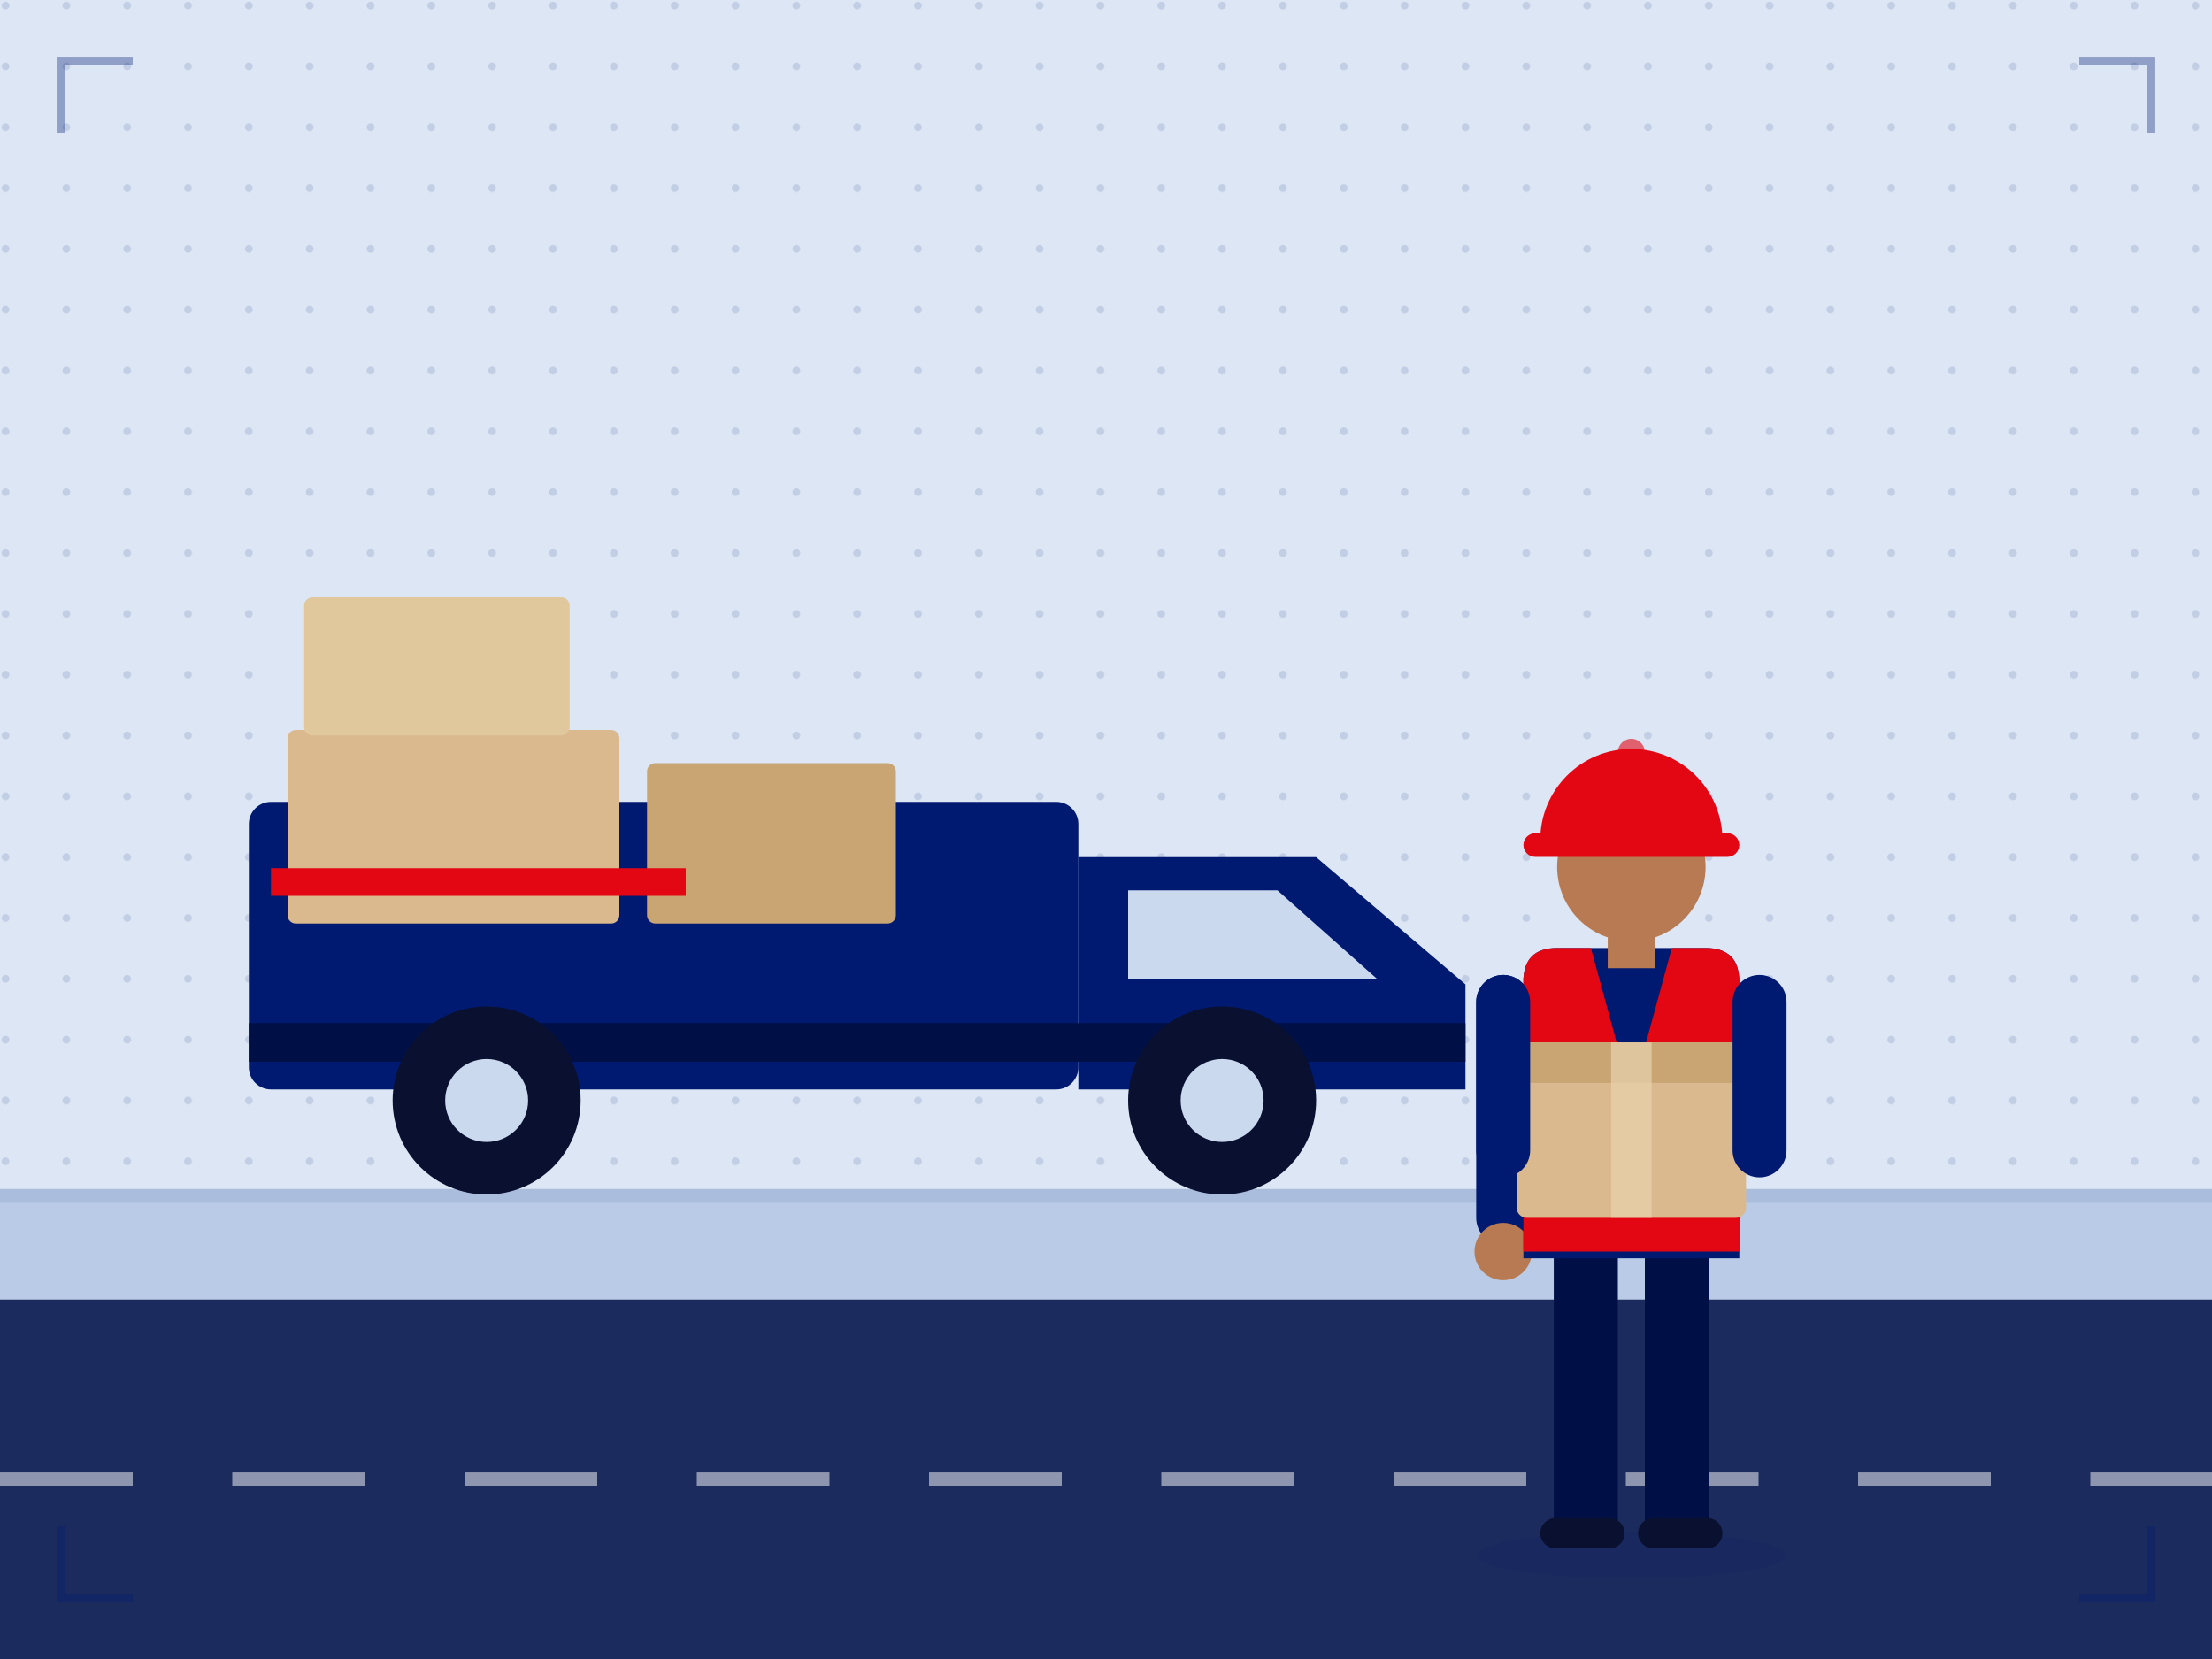
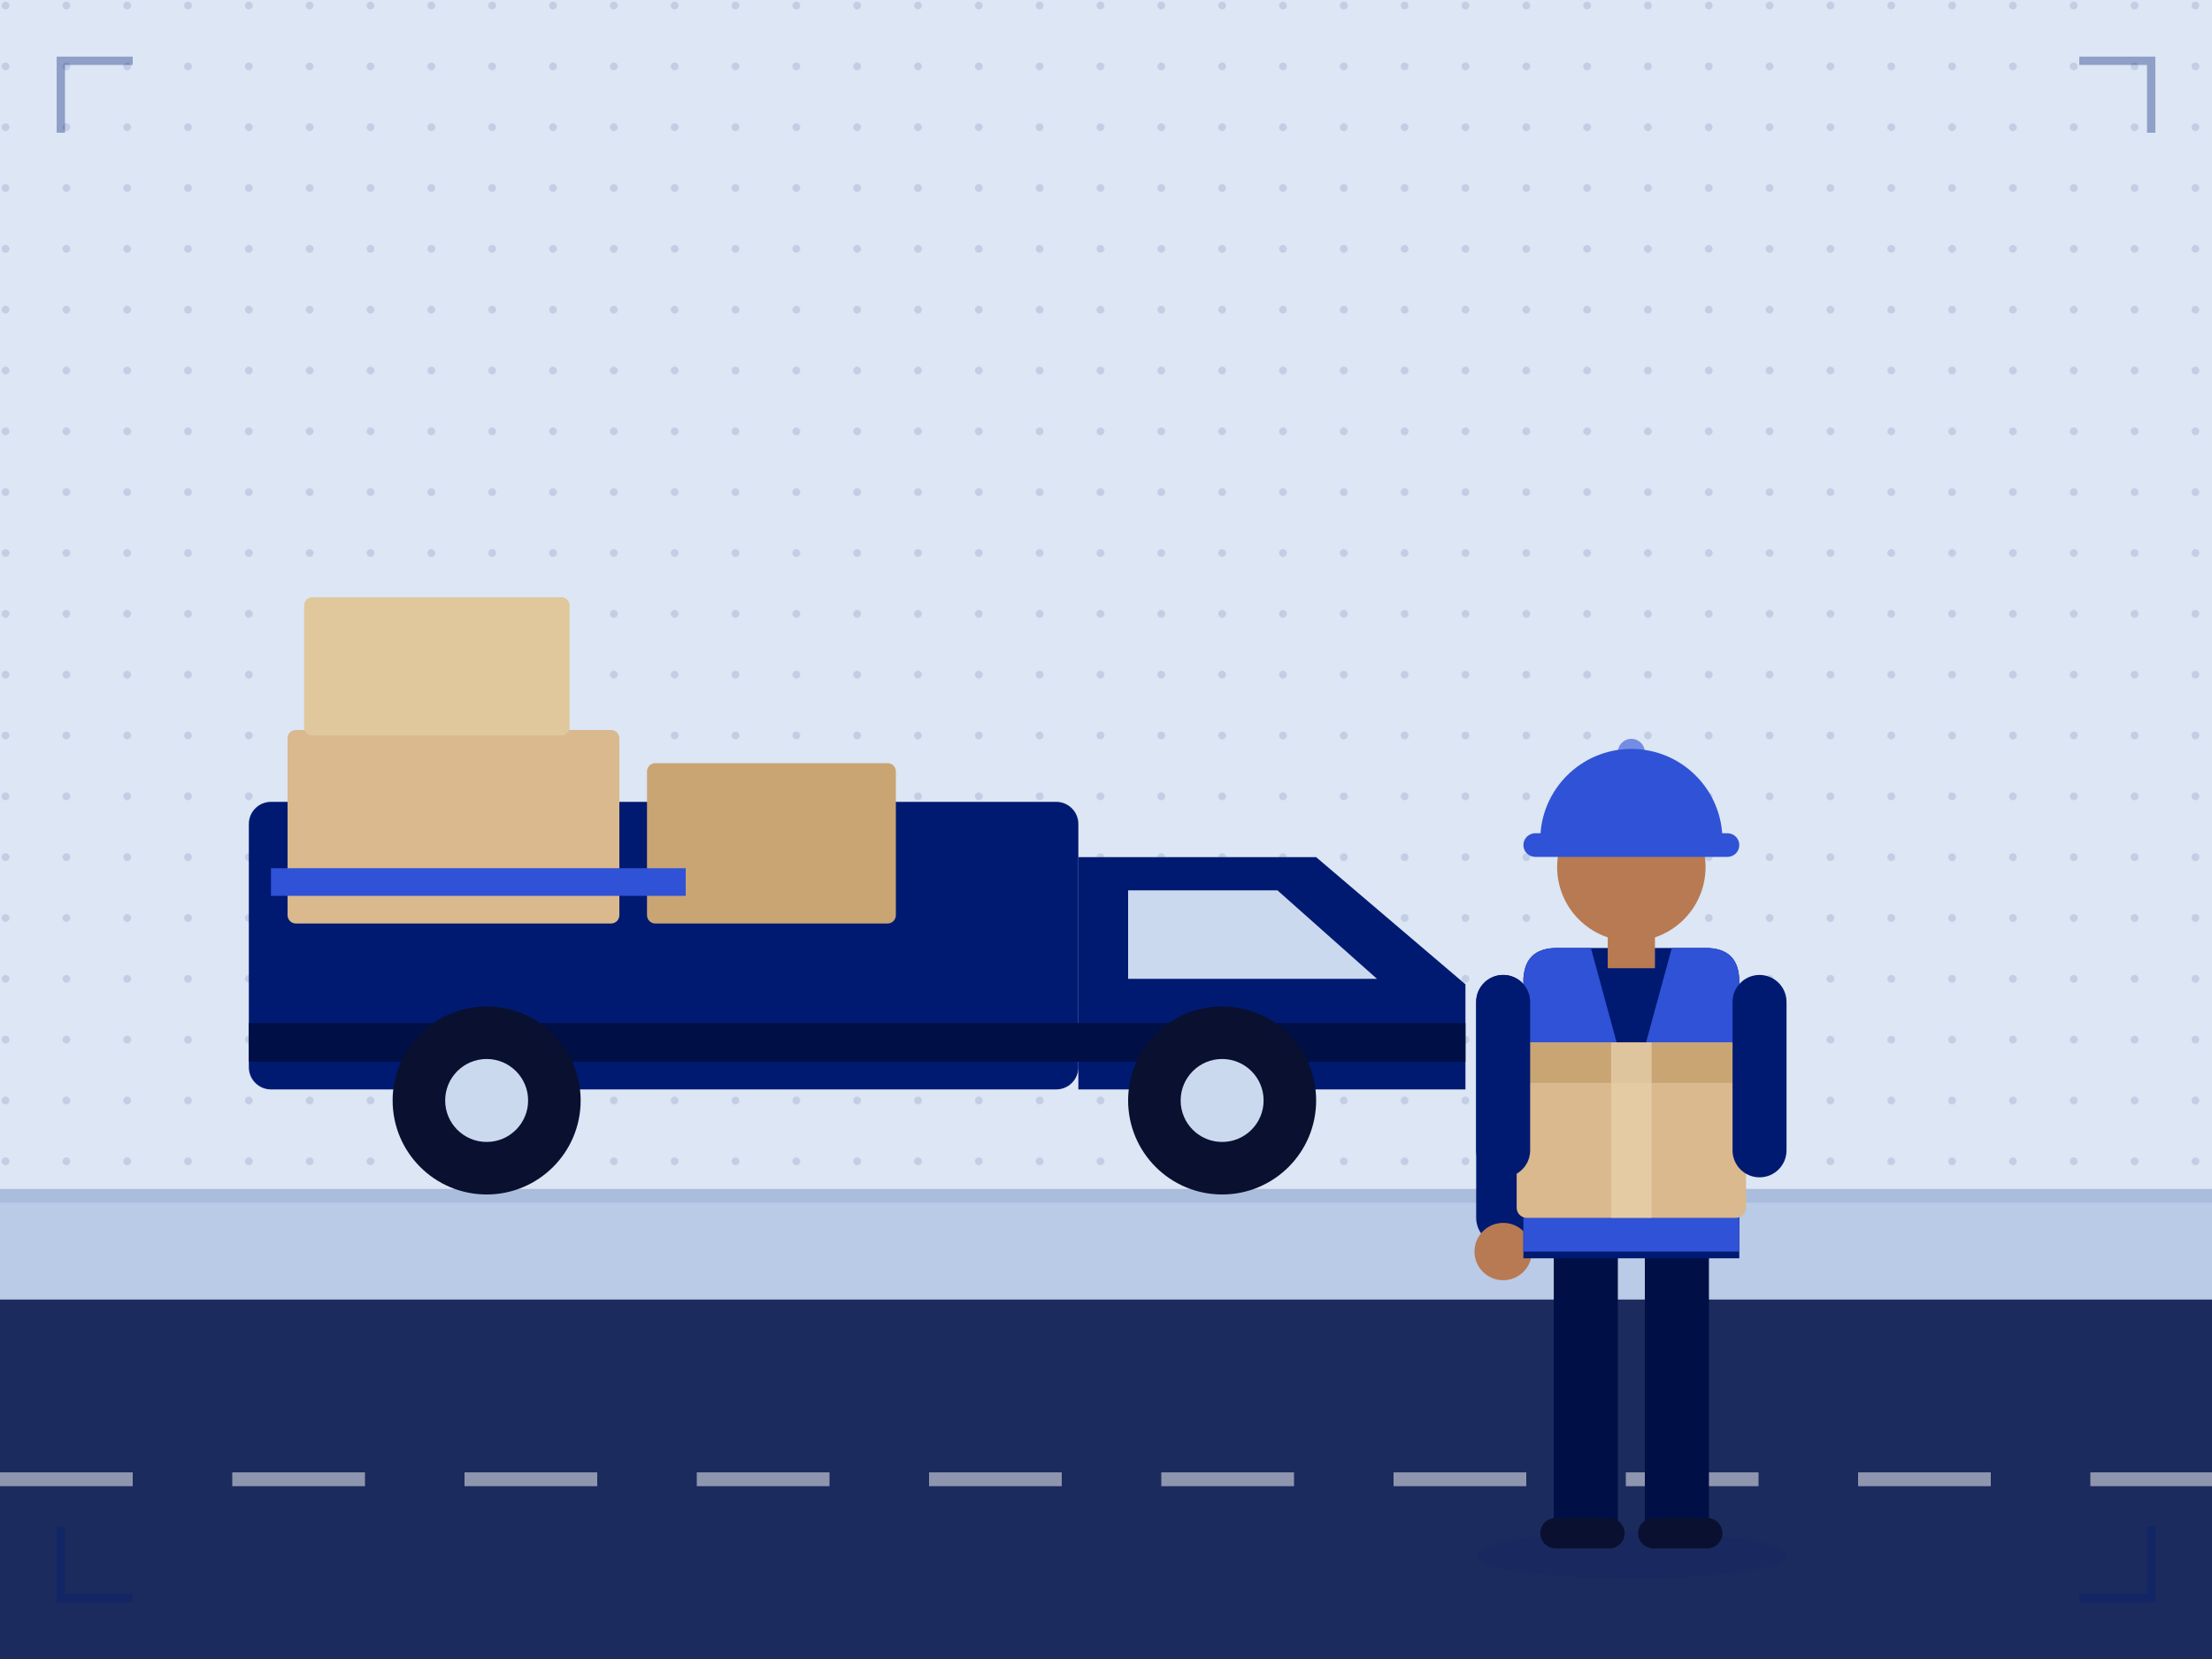
<svg xmlns="http://www.w3.org/2000/svg" viewBox="0 0 800 600" role="img" aria-label="Maqueta de foto del despacho de pedidos">
  <defs>
    <pattern id="dots" width="22" height="22" patternUnits="userSpaceOnUse">
      <circle cx="2" cy="2" r="1.4" fill="#001a72" opacity=".12" />
    </pattern>
  </defs>
  <rect width="800" height="600" fill="#dce6f4" />
  <rect width="800" height="600" fill="url(#dots)" />
  <rect y="430" width="800" height="170" fill="#b9cbe6" />
  <rect y="430" width="800" height="5" fill="#001a72" opacity=".08" />
  <rect x="0" y="470" width="800" height="130" fill="#000f45" opacity=".85" />
  <path d="M0 535h800" stroke="#fff" stroke-width="5" stroke-dasharray="48 36" opacity=".5" />
  <g transform="translate(90 250)">
    <rect x="0" y="40" width="300" height="104" rx="8" fill="#001a72" />
    <path d="M300 60 h86 l54 46 v38 h-140z" fill="#001a72" />
    <path d="M318 72 h54 l36 32 h-90z" fill="#cbd9ee" />
    <rect x="14" y="14" width="120" height="70" rx="3" fill="#d9b98d" />
    <rect x="144" y="26" width="90" height="58" rx="3" fill="#c9a574" />
    <rect x="20" y="-34" width="96" height="50" rx="3" fill="#e0c79c" />
    <rect x="0" y="120" width="440" height="14" fill="#000f45" />
-     <rect x="8" y="64" width="150" height="10" fill="#e30613" />
+     <rect x="8" y="64" width="150" height="10" fill="#2f52d6" />
    <circle cx="86" cy="148" r="34" fill="#0a1030" />
    <circle cx="86" cy="148" r="15" fill="#cbd9ee" />
    <circle cx="352" cy="148" r="34" fill="#0a1030" />
    <circle cx="352" cy="148" r="15" fill="#cbd9ee" />
  </g>
  <g transform="translate(590 560) scale(1.22)">
    <ellipse cx="0" cy="2" rx="46" ry="7" fill="#001a72" opacity=".12" />
    <rect x="-23" y="-94" width="19" height="94" rx="7" fill="#000f45" />
    <rect x="4" y="-94" width="19" height="94" rx="7" fill="#000f45" />
    <rect x="-27" y="-9" width="25" height="9" rx="4.5" fill="#0a1030" />
    <rect x="2" y="-9" width="25" height="9" rx="4.5" fill="#0a1030" />
    <rect x="-46" y="-170" width="16" height="80" rx="8" fill="#001a72" />
    <circle cx="-38" cy="-88" r="8.5" fill="#b87a52" />
    <path d="M-32 -168 q0 -10 10 -10 h44 q10 0 10 10 v82 h-64z" fill="#001a72" />
-     <path d="M-32 -168 q0 -10 10 -10 h10 l12 44 l12 -44 h10 q10 0 10 10 v80 h-64z" fill="#e30613" />
+     <path d="M-32 -168 q0 -10 10 -10 h10 l12 44 l12 -44 h10 q10 0 10 10 v80 h-64z" fill="#2f52d6" />
    <rect x="-32" y="-118" width="64" height="8" fill="#fff" opacity=".9" />
    <rect x="-7" y="-188" width="14" height="16" fill="#b87a52" />
    <circle cx="0" cy="-202" r="22" fill="#b87a52" />
-     <path d="M-27 -210 a27 27 0 0 1 54 0z" fill="#e30613" />
-     <rect x="-32" y="-212" width="64" height="7" rx="3.5" fill="#e30613" />
-     <rect x="-4" y="-240" width="8" height="30" rx="4" fill="#e30613" opacity=".6" />
+     <path d="M-27 -210 a27 27 0 0 1 54 0z" fill="#2f52d6" />
+     <rect x="-32" y="-212" width="64" height="7" rx="3.5" fill="#2f52d6" />
+     <rect x="-4" y="-240" width="8" height="30" rx="4" fill="#2f52d6" opacity=".6" />
    <g transform="translate(-34 -150)">
      <rect width="68" height="52" rx="3" fill="#d9b98d" />
      <rect x="0" y="0" width="68" height="12" fill="#c9a574" />
      <rect x="28" y="0" width="12" height="52" fill="#e8d3ae" opacity=".7" />
    </g>
    <rect x="-46" y="-170" width="16" height="60" rx="8" fill="#001a72" />
    <rect x="30" y="-170" width="16" height="60" rx="8" fill="#001a72" />
  </g>
  <path d="M22 48V22H48" fill="none" stroke="#001a72" stroke-width="3" opacity=".35" />
  <path d="M778 48V22H752" fill="none" stroke="#001a72" stroke-width="3" opacity=".35" />
  <path d="M22 552V578H48" fill="none" stroke="#001a72" stroke-width="3" opacity=".35" />
  <path d="M778 552V578H752" fill="none" stroke="#001a72" stroke-width="3" opacity=".35" />
</svg>
